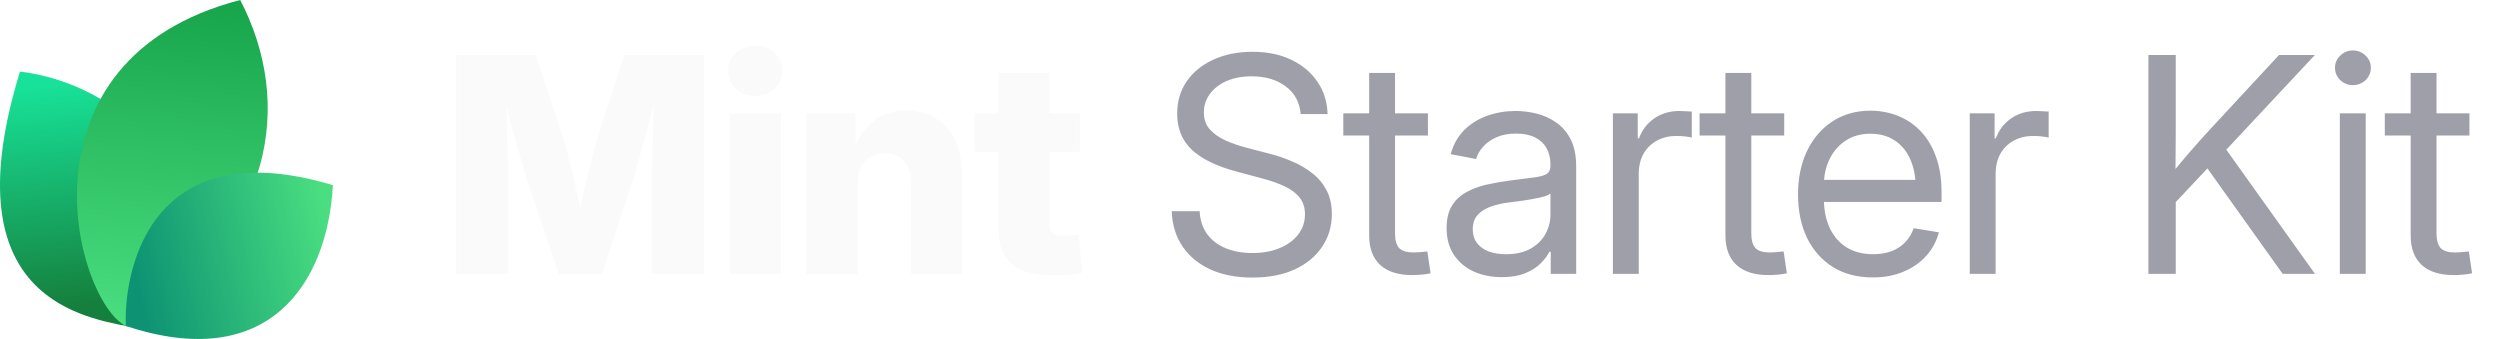
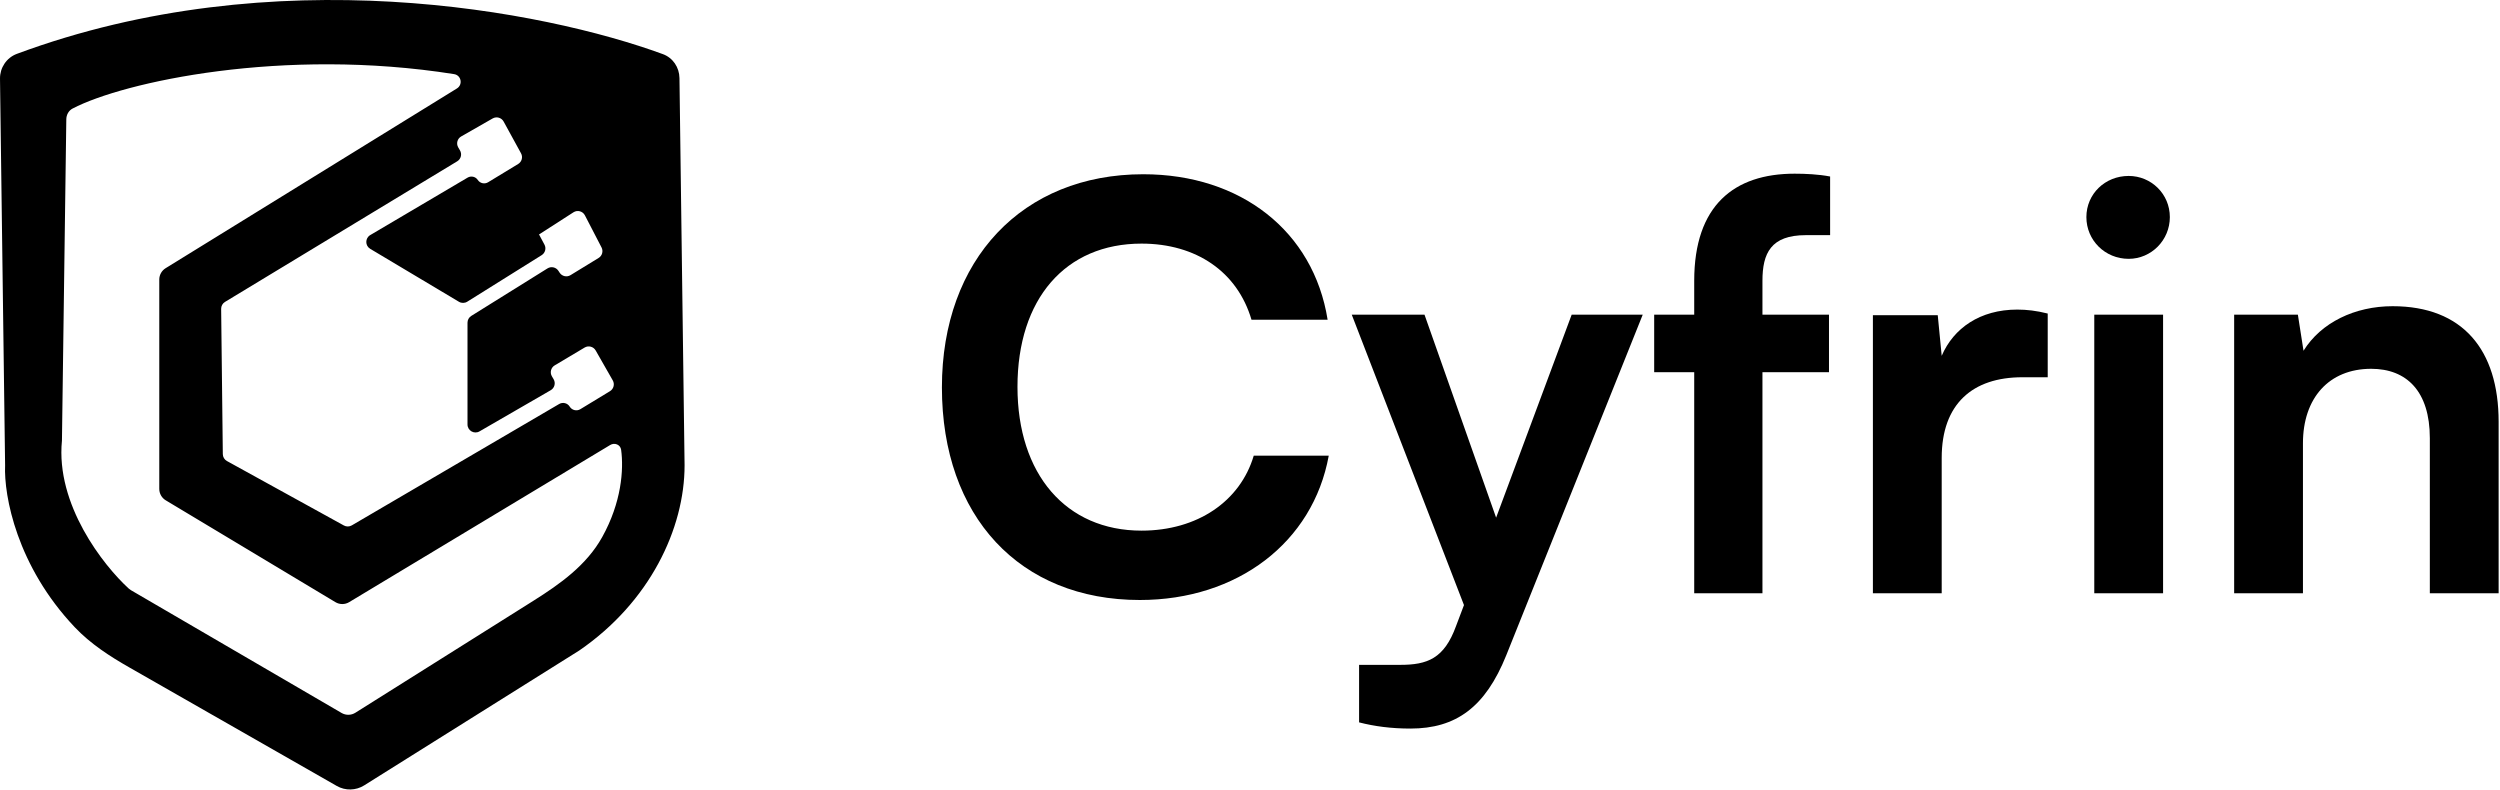
- <svg xmlns="http://www.w3.org/2000/svg" width="177" height="24" viewBox="0 0 177 24" fill="none">
-   <path d="M9.061 23.108C5.268 22.377 -3.391 20.627 1.417 5.064C9.634 6.099 16.973 14.064 9.061 23.108Z" fill="url(#paint0_linear_17557_2145)" />
-   <path d="M8.919 23.094C5.276 21.222 0.784 4.209 17.007 0C20.757 7.193 19.621 16.545 8.919 23.094Z" fill="url(#paint1_linear_17557_2145)" />
-   <path d="M8.914 23.079C8.735 19.882 10.159 9.085 23.57 13.111C23.181 20.123 18.984 26.418 8.914 23.079Z" fill="url(#paint2_linear_17557_2145)" />
-   <path d="M32.301 19.392V3.894H37.938L39.925 9.948C40.036 10.315 40.164 10.787 40.31 11.362C40.462 11.938 40.611 12.552 40.757 13.204C40.91 13.855 41.048 14.483 41.173 15.086C41.305 15.682 41.412 16.192 41.495 16.615H40.695C40.771 16.192 40.871 15.682 40.996 15.086C41.128 14.49 41.267 13.866 41.412 13.214C41.565 12.562 41.714 11.948 41.86 11.373C42.005 10.79 42.133 10.315 42.244 9.948L44.2 3.894H49.848V19.392H46.166V12.704C46.166 12.357 46.173 11.917 46.187 11.383C46.2 10.849 46.214 10.27 46.228 9.646C46.249 9.022 46.266 8.391 46.28 7.753C46.301 7.115 46.311 6.519 46.311 5.964H46.623C46.485 6.561 46.332 7.181 46.166 7.826C45.999 8.471 45.833 9.102 45.666 9.719C45.507 10.336 45.351 10.901 45.198 11.414C45.053 11.928 44.928 12.357 44.824 12.704L42.608 19.392H39.561L37.314 12.704C37.203 12.357 37.072 11.928 36.919 11.414C36.773 10.901 36.614 10.34 36.441 9.729C36.274 9.112 36.104 8.481 35.931 7.836C35.764 7.192 35.608 6.567 35.463 5.964H35.827C35.834 6.512 35.844 7.105 35.858 7.743C35.872 8.374 35.886 9.005 35.9 9.636C35.92 10.26 35.938 10.839 35.952 11.373C35.965 11.907 35.972 12.351 35.972 12.704V19.392H32.301ZM51.668 19.392V8.024H55.288V19.392H51.668ZM53.468 6.786C52.927 6.786 52.473 6.616 52.105 6.276C51.738 5.93 51.554 5.507 51.554 5.007C51.554 4.508 51.738 4.088 52.105 3.749C52.473 3.409 52.927 3.239 53.468 3.239C54.009 3.239 54.463 3.409 54.83 3.749C55.198 4.082 55.382 4.501 55.382 5.007C55.382 5.507 55.198 5.93 54.83 6.276C54.463 6.616 54.009 6.786 53.468 6.786ZM60.708 13.027V19.392H57.088V8.024H60.551L60.593 10.967H60.281C60.593 10.024 61.061 9.268 61.685 8.7C62.309 8.124 63.138 7.836 64.171 7.836C64.975 7.836 65.672 8.017 66.262 8.377C66.851 8.731 67.302 9.234 67.614 9.885C67.933 10.537 68.092 11.307 68.092 12.194V19.392H64.483V12.912C64.483 12.26 64.32 11.754 63.994 11.394C63.675 11.033 63.221 10.853 62.632 10.853C62.25 10.853 61.914 10.936 61.623 11.102C61.332 11.269 61.106 11.515 60.947 11.841C60.787 12.16 60.708 12.555 60.708 13.027ZM76.456 8.024V10.749H69.008V8.024H76.456ZM70.683 5.163H74.292V15.783C74.292 16.102 74.361 16.334 74.5 16.48C74.646 16.625 74.899 16.698 75.259 16.698C75.405 16.698 75.596 16.688 75.831 16.667C76.074 16.646 76.251 16.629 76.362 16.615L76.632 19.309C76.313 19.378 75.963 19.427 75.582 19.455C75.207 19.482 74.836 19.496 74.469 19.496C73.2 19.496 72.25 19.222 71.619 18.674C70.995 18.127 70.683 17.308 70.683 16.22V5.163Z" fill="#FAFAFA" />
-   <path d="M88.667 19.652C87.523 19.652 86.528 19.458 85.682 19.07C84.843 18.681 84.188 18.137 83.716 17.437C83.245 16.736 82.992 15.908 82.957 14.951H84.933C84.968 15.596 85.148 16.14 85.474 16.584C85.8 17.021 86.24 17.354 86.795 17.582C87.35 17.804 87.974 17.915 88.667 17.915C89.388 17.915 90.026 17.801 90.581 17.572C91.143 17.343 91.583 17.024 91.902 16.615C92.228 16.199 92.391 15.717 92.391 15.169C92.391 14.698 92.266 14.306 92.017 13.994C91.767 13.675 91.413 13.408 90.956 13.193C90.498 12.978 89.954 12.787 89.323 12.621L87.502 12.132C86.123 11.765 85.082 11.255 84.382 10.603C83.689 9.944 83.342 9.095 83.342 8.055C83.342 7.174 83.571 6.404 84.028 5.746C84.486 5.087 85.117 4.577 85.921 4.217C86.726 3.849 87.645 3.666 88.678 3.666C89.718 3.666 90.63 3.853 91.413 4.227C92.204 4.602 92.824 5.122 93.275 5.787C93.726 6.446 93.965 7.209 93.993 8.076H92.089C92.013 7.23 91.656 6.574 91.018 6.11C90.387 5.638 89.586 5.403 88.615 5.403C87.95 5.403 87.36 5.513 86.847 5.735C86.341 5.957 85.946 6.262 85.661 6.651C85.377 7.032 85.235 7.469 85.235 7.961C85.235 8.447 85.377 8.849 85.661 9.168C85.946 9.48 86.317 9.74 86.774 9.948C87.232 10.149 87.724 10.319 88.251 10.457L89.884 10.884C90.439 11.023 90.977 11.206 91.496 11.435C92.023 11.657 92.495 11.934 92.911 12.267C93.334 12.593 93.67 12.995 93.92 13.474C94.17 13.945 94.294 14.504 94.294 15.149C94.294 16.015 94.066 16.788 93.608 17.468C93.157 18.148 92.512 18.681 91.673 19.07C90.834 19.458 89.832 19.652 88.667 19.652ZM101.097 8.024V9.594H95.106V8.024H101.097ZM96.937 5.163H98.767V16.521C98.767 17 98.865 17.347 99.059 17.562C99.26 17.77 99.6 17.874 100.078 17.874C100.21 17.874 100.366 17.867 100.546 17.853C100.733 17.832 100.903 17.815 101.056 17.801L101.285 19.351C101.097 19.392 100.886 19.423 100.65 19.444C100.414 19.465 100.189 19.475 99.974 19.475C98.996 19.475 98.244 19.236 97.717 18.758C97.197 18.272 96.937 17.579 96.937 16.677V5.163ZM106.33 19.621C105.595 19.621 104.932 19.489 104.343 19.226C103.754 18.955 103.285 18.564 102.939 18.05C102.592 17.53 102.419 16.896 102.419 16.147C102.419 15.495 102.547 14.965 102.804 14.556C103.06 14.146 103.403 13.828 103.833 13.599C104.263 13.363 104.742 13.186 105.269 13.068C105.796 12.95 106.333 12.857 106.881 12.787C107.574 12.69 108.132 12.617 108.555 12.569C108.978 12.52 109.287 12.441 109.481 12.33C109.675 12.212 109.772 12.014 109.772 11.737V11.654C109.772 11.203 109.679 10.815 109.492 10.489C109.311 10.163 109.041 9.91 108.68 9.729C108.32 9.549 107.872 9.459 107.338 9.459C106.805 9.459 106.34 9.546 105.945 9.719C105.556 9.892 105.241 10.118 104.998 10.395C104.755 10.665 104.593 10.953 104.509 11.258L102.71 10.915C102.897 10.222 103.22 9.65 103.677 9.199C104.135 8.748 104.679 8.412 105.31 8.19C105.941 7.968 106.607 7.857 107.307 7.857C107.8 7.857 108.295 7.92 108.795 8.044C109.301 8.169 109.765 8.381 110.188 8.679C110.611 8.97 110.951 9.369 111.208 9.875C111.464 10.374 111.593 11.005 111.593 11.768V19.392H109.793V17.822H109.7C109.568 18.085 109.363 18.359 109.086 18.643C108.809 18.921 108.444 19.153 107.994 19.34C107.543 19.527 106.988 19.621 106.33 19.621ZM106.621 17.998C107.321 17.998 107.904 17.867 108.368 17.603C108.84 17.333 109.19 16.986 109.419 16.563C109.654 16.133 109.772 15.682 109.772 15.211V13.692C109.703 13.769 109.554 13.841 109.325 13.911C109.096 13.973 108.829 14.032 108.524 14.088C108.226 14.143 107.921 14.192 107.609 14.233C107.304 14.275 107.033 14.309 106.798 14.337C106.354 14.393 105.938 14.49 105.549 14.628C105.168 14.76 104.86 14.954 104.624 15.211C104.388 15.467 104.27 15.811 104.27 16.241C104.27 16.615 104.367 16.934 104.561 17.198C104.762 17.461 105.04 17.662 105.393 17.801C105.747 17.933 106.156 17.998 106.621 17.998ZM114.193 19.392V8.024H115.951V9.792H116.045C116.253 9.209 116.61 8.741 117.116 8.388C117.622 8.034 118.219 7.857 118.905 7.857C119.058 7.857 119.217 7.864 119.384 7.878C119.55 7.885 119.682 7.892 119.779 7.899V9.74C119.716 9.719 119.578 9.695 119.363 9.667C119.155 9.639 118.922 9.625 118.666 9.625C118.174 9.625 117.726 9.733 117.324 9.948C116.922 10.163 116.603 10.471 116.367 10.874C116.138 11.276 116.024 11.758 116.024 12.319V19.392H114.193ZM126.322 8.024V9.594H120.33V8.024H126.322ZM122.161 5.163H123.992V16.521C123.992 17 124.089 17.347 124.283 17.562C124.484 17.77 124.824 17.874 125.302 17.874C125.434 17.874 125.59 17.867 125.77 17.853C125.958 17.832 126.127 17.815 126.28 17.801L126.509 19.351C126.322 19.392 126.11 19.423 125.874 19.444C125.639 19.465 125.413 19.475 125.198 19.475C124.221 19.475 123.468 19.236 122.941 18.758C122.421 18.272 122.161 17.579 122.161 16.677V5.163ZM132.604 19.642C131.502 19.642 130.555 19.396 129.765 18.903C128.974 18.404 128.364 17.714 127.934 16.834C127.511 15.946 127.3 14.927 127.3 13.775C127.3 12.611 127.511 11.584 127.934 10.697C128.364 9.802 128.964 9.102 129.734 8.596C130.51 8.089 131.408 7.836 132.428 7.836C133.1 7.836 133.738 7.954 134.341 8.19C134.952 8.426 135.489 8.783 135.954 9.261C136.425 9.74 136.793 10.343 137.056 11.071C137.327 11.792 137.462 12.645 137.462 13.63V14.296H128.433V12.735H136.463L135.631 13.297C135.631 12.541 135.506 11.876 135.257 11.3C135.007 10.725 134.643 10.277 134.165 9.958C133.686 9.632 133.107 9.469 132.428 9.469C131.748 9.469 131.162 9.632 130.67 9.958C130.177 10.284 129.796 10.725 129.526 11.279C129.262 11.827 129.13 12.441 129.13 13.12V14.046C129.13 14.864 129.273 15.572 129.557 16.168C129.841 16.757 130.243 17.211 130.763 17.53C131.283 17.842 131.901 17.998 132.615 17.998C133.093 17.998 133.523 17.929 133.905 17.79C134.293 17.645 134.619 17.433 134.882 17.156C135.153 16.879 135.354 16.546 135.486 16.157L137.275 16.449C137.108 17.08 136.81 17.634 136.38 18.113C135.95 18.591 135.413 18.966 134.768 19.236C134.123 19.507 133.402 19.642 132.604 19.642ZM139.459 19.392V8.024H141.217V9.792H141.311C141.519 9.209 141.876 8.741 142.382 8.388C142.888 8.034 143.485 7.857 144.171 7.857C144.324 7.857 144.483 7.864 144.649 7.878C144.816 7.885 144.948 7.892 145.045 7.899V9.74C144.982 9.719 144.844 9.695 144.629 9.667C144.421 9.639 144.188 9.625 143.932 9.625C143.439 9.625 142.992 9.733 142.59 9.948C142.188 10.163 141.869 10.471 141.633 10.874C141.404 11.276 141.29 11.758 141.29 12.319V19.392H139.459ZM153.429 14.961V12.715C153.783 12.257 154.136 11.82 154.49 11.404C154.844 10.981 155.204 10.565 155.572 10.156C155.939 9.74 156.314 9.327 156.695 8.918L161.355 3.894H163.893L157.277 10.967H157.184L153.429 14.961ZM152.108 19.392V3.894H154.043V9.241L154.022 12.559L154.043 13.505V19.392H152.108ZM161.615 19.392L155.967 11.477L157.173 9.969L163.903 19.392H161.615ZM165.661 19.392V8.024H167.492V19.392H165.661ZM166.587 6.027C166.24 6.027 165.942 5.909 165.692 5.673C165.443 5.43 165.318 5.139 165.318 4.799C165.318 4.459 165.443 4.172 165.692 3.936C165.942 3.693 166.24 3.572 166.587 3.572C166.934 3.572 167.232 3.693 167.482 3.936C167.731 4.172 167.856 4.459 167.856 4.799C167.856 5.139 167.731 5.43 167.482 5.673C167.232 5.909 166.934 6.027 166.587 6.027ZM174.836 8.024V9.594H168.844V8.024H174.836ZM170.675 5.163H172.506V16.521C172.506 17 172.603 17.347 172.797 17.562C172.998 17.77 173.338 17.874 173.816 17.874C173.948 17.874 174.104 17.867 174.284 17.853C174.472 17.832 174.641 17.815 174.794 17.801L175.023 19.351C174.836 19.392 174.624 19.423 174.388 19.444C174.153 19.465 173.927 19.475 173.712 19.475C172.735 19.475 171.982 19.236 171.455 18.758C170.935 18.272 170.675 17.579 170.675 16.677V5.163Z" fill="#9F9FA9" />
-   <defs>
-     <linearGradient id="paint0_linear_17557_2145" x1="3.776" y1="5.916" x2="5.232" y2="21.559" gradientUnits="userSpaceOnUse">
-       <stop stop-color="#18E299" />
-       <stop offset="1" stop-color="#15803D" />
-     </linearGradient>
-     <linearGradient id="paint1_linear_17557_2145" x1="12.171" y1="-0.718" x2="10.19" y2="22.983" gradientUnits="userSpaceOnUse">
-       <stop stop-color="#16A34A" />
-       <stop offset="1" stop-color="#4ADE80" />
-     </linearGradient>
-     <linearGradient id="paint2_linear_17557_2145" x1="23.133" y1="15.353" x2="9.338" y2="18.52" gradientUnits="userSpaceOnUse">
-       <stop stop-color="#4ADE80" />
-       <stop offset="1" stop-color="#0D9373" />
-     </linearGradient>
-   </defs>
+ <svg xmlns="http://www.w3.org/2000/svg" width="950" height="300" viewBox="0 0 950 300" fill="none">
+   <path fill-rule="evenodd" clip-rule="evenodd" d="M220.1 247.204L138.377 298.454C135.217 300.436 131.223 300.518 127.985 298.668L49.046 253.569C41.627 249.337 34.392 244.642 28.439 238.373C6.396 215.125 1.436 188.408 1.939 176.824L0.001 29.924C-0.054 25.733 2.486 21.923 6.415 20.464C104.232 -15.859 206.504 3.938 251.896 20.569C255.712 21.967 258.144 25.607 258.197 29.67L260.139 176.824C260.139 200.867 246.905 228.81 220.1 247.204ZM173.613 33.626C175.973 32.169 175.294 28.602 172.555 28.168C107.574 17.857 46.937 31.128 27.598 41.238C26.078 42.032 25.221 43.62 25.197 45.334L23.54 167.434C21.129 191.736 39.234 214.813 48.95 223.682C49.202 223.912 49.471 224.105 49.766 224.277L129.806 270.93C131.433 271.878 133.452 271.844 135.046 270.841L202.715 228.283C212.836 221.918 222.91 214.758 228.833 204.096C236.171 190.9 237.054 178.492 236.032 170.929C235.765 168.954 233.57 168.076 231.862 169.104L132.676 228.816C131.073 229.781 129.069 229.782 127.465 228.819L62.981 190.119C61.458 189.205 60.526 187.558 60.526 185.782V106.225C60.526 104.47 61.435 102.841 62.928 101.92L173.613 33.626ZM204.869 89.159C204.852 89.125 204.81 89.112 204.776 89.13L217.924 80.67C219.428 79.702 221.438 80.238 222.261 81.826L228.586 94.036C229.319 95.449 228.834 97.189 227.476 98.02L216.792 104.559C215.395 105.414 213.572 105.006 212.672 103.638L212.189 102.902C211.284 101.526 209.446 101.123 208.048 101.994L179.081 120.048C178.191 120.602 177.651 121.575 177.651 122.623V161.3C177.651 163.637 180.181 165.097 182.204 163.927L209.279 148.275C210.735 147.433 211.229 145.567 210.379 144.116L209.716 142.983C208.875 141.544 209.351 139.696 210.783 138.843L222.163 132.067C223.622 131.199 225.509 131.696 226.351 133.17L232.849 144.55C233.664 145.978 233.194 147.795 231.789 148.648L220.531 155.49C219.145 156.332 217.338 155.898 216.487 154.517C215.645 153.153 213.868 152.71 212.484 153.52L133.681 199.646C132.758 200.186 131.62 200.201 130.683 199.685L86.24 175.195C85.282 174.667 84.682 173.665 84.67 172.572L84.038 117.357C84.026 116.283 84.582 115.282 85.501 114.726L173.751 61.288C175.169 60.429 175.635 58.59 174.798 57.159L174.131 56.02C173.279 54.563 173.779 52.691 175.244 51.853L187.21 45.011C188.684 44.168 190.562 44.698 191.378 46.187L197.993 58.261C198.773 59.684 198.295 61.469 196.908 62.312L185.474 69.26C184.148 70.066 182.422 69.682 181.564 68.389C180.714 67.108 179.01 66.717 177.686 67.498L140.688 89.331C138.704 90.502 138.697 93.37 140.675 94.551L174.395 114.674C175.372 115.257 176.594 115.244 177.559 114.641L205.826 96.963C207.178 96.118 207.645 94.371 206.896 92.964L204.869 89.159Z" fill="black" />
+   <path d="M433.141 228C387.498 228 357.927 196.286 357.927 147.214C357.927 98.571 388.57 66.214 434.427 66.214C471.498 66.214 499.141 87.857 504.498 121.5H475.57C470.212 103.286 454.57 92.571 433.784 92.571C404.855 92.571 386.641 113.571 386.641 147C386.641 180.214 405.07 201.643 433.784 201.643C454.998 201.643 471.284 190.5 476.427 173.143H504.927C498.927 206.143 470.212 228 433.141 228Z" fill="black" />
+   <path d="M516.453 274.5V252.643H532.096C542.381 252.643 548.81 250.286 553.31 237.857L556.31 229.929L513.667 119.571H541.31L568.524 196.714L597.239 119.571H624.239L572.381 249C564.453 268.714 553.31 276.857 535.953 276.857C528.667 276.857 522.239 276 516.453 274.5Z" fill="black" />
+   <path d="M628.588 119.571H643.802V106.714C643.802 78 659.016 66 681.945 66C686.016 66 690.945 66.214 695.445 67.071V89.357H686.231C672.945 89.357 669.731 96.214 669.731 106.714V119.571H695.016V141.429H669.731V225.429H643.802V141.429H628.588V119.571Z" fill="black" />
+   <path d="M778.131 119.143V143.357H768.488C749.631 143.357 737.845 153.429 737.845 174V225.429H711.702V119.786H736.345L737.845 135.214C742.345 124.714 752.417 117.643 766.559 117.643C770.202 117.643 773.845 118.071 778.131 119.143Z" fill="black" />
+   <path d="M808.898 98.357C799.898 98.357 792.826 91.286 792.826 82.5C792.826 73.714 799.898 66.857 808.898 66.857C817.469 66.857 824.54 73.714 824.54 82.5C824.54 91.286 817.469 98.357 808.898 98.357ZM795.826 225.429V119.571H821.969V225.429H795.826Z" fill="black" />
+   <path d="M875.122 225.429H848.979V119.571H873.193L875.336 133.286C881.979 122.571 894.836 116.357 909.193 116.357C935.765 116.357 949.479 132.857 949.479 160.286V225.429H923.336V166.5C923.336 148.714 914.551 140.143 901.051 140.143C884.979 140.143 875.122 151.286 875.122 168.429V225.429Z" fill="black" />
</svg>
